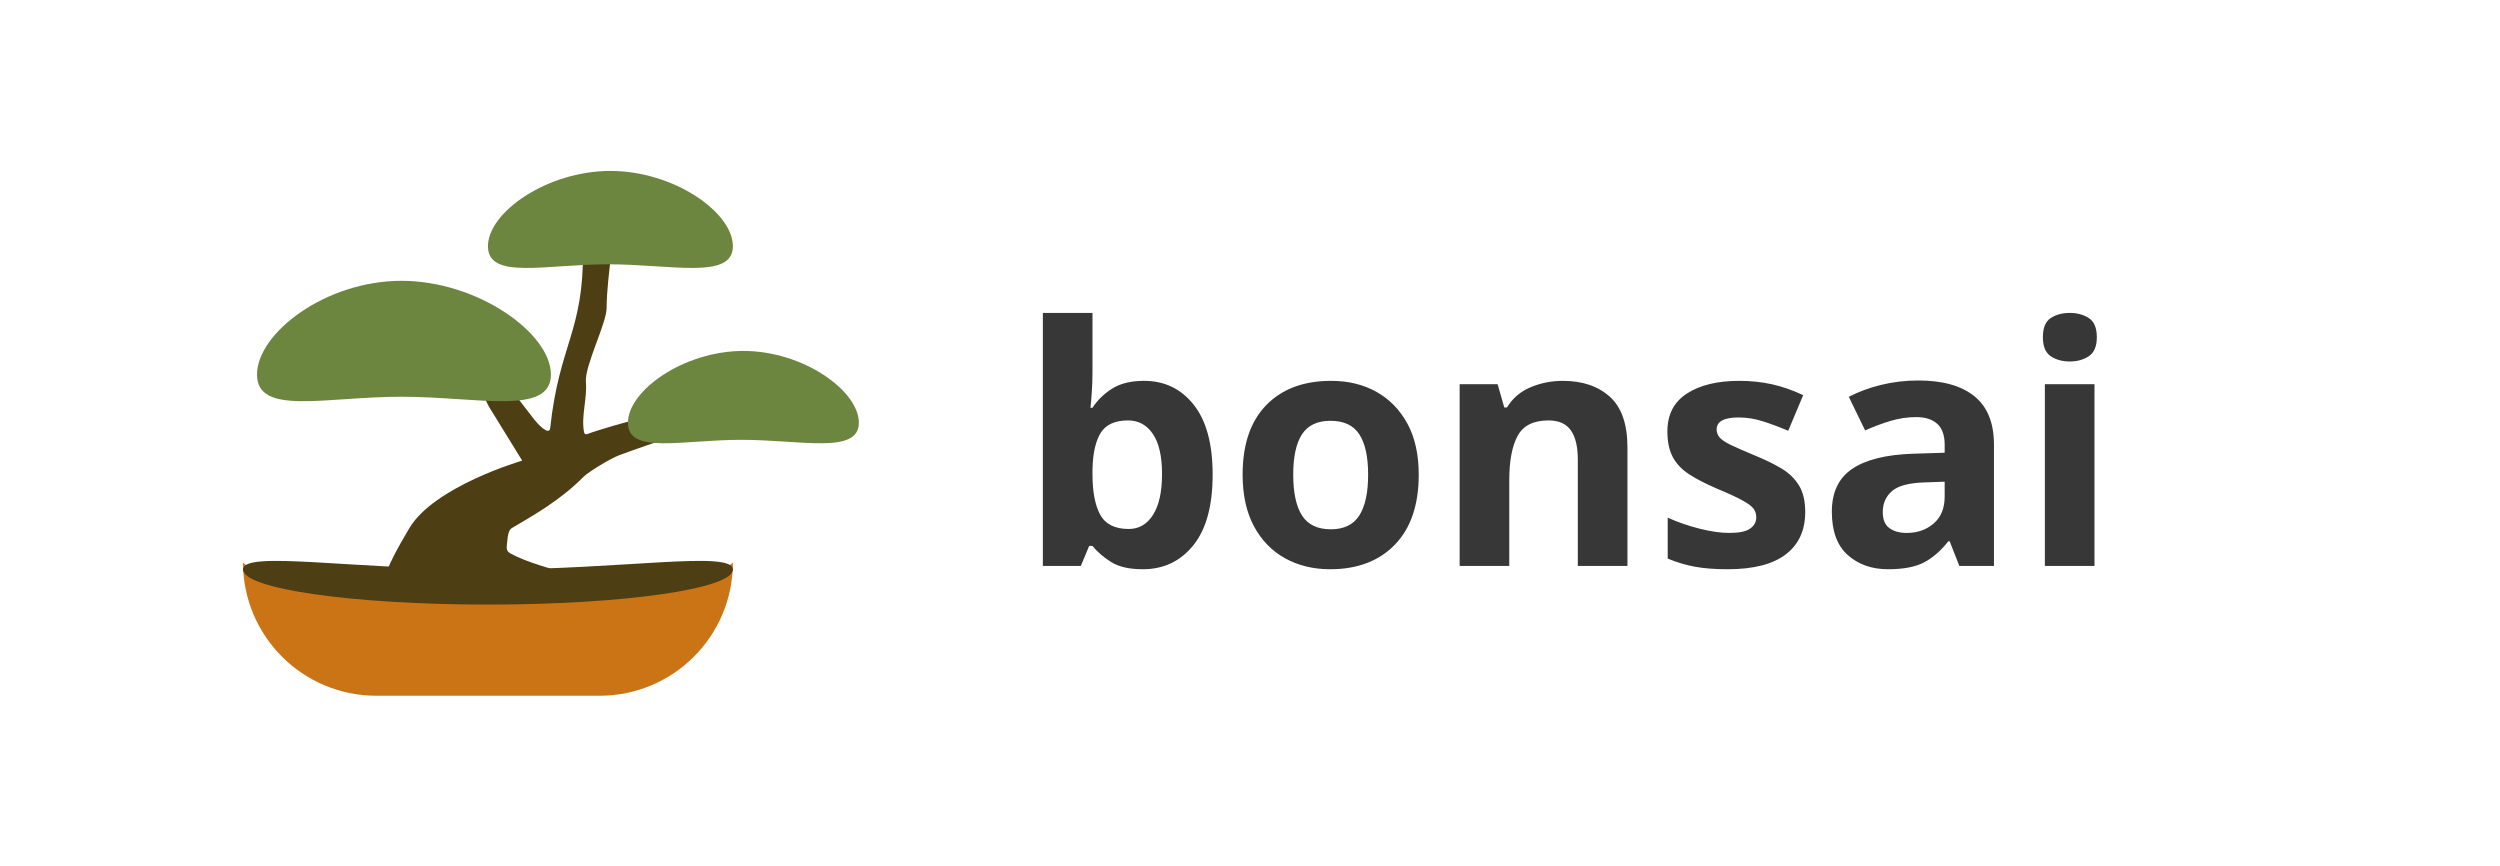
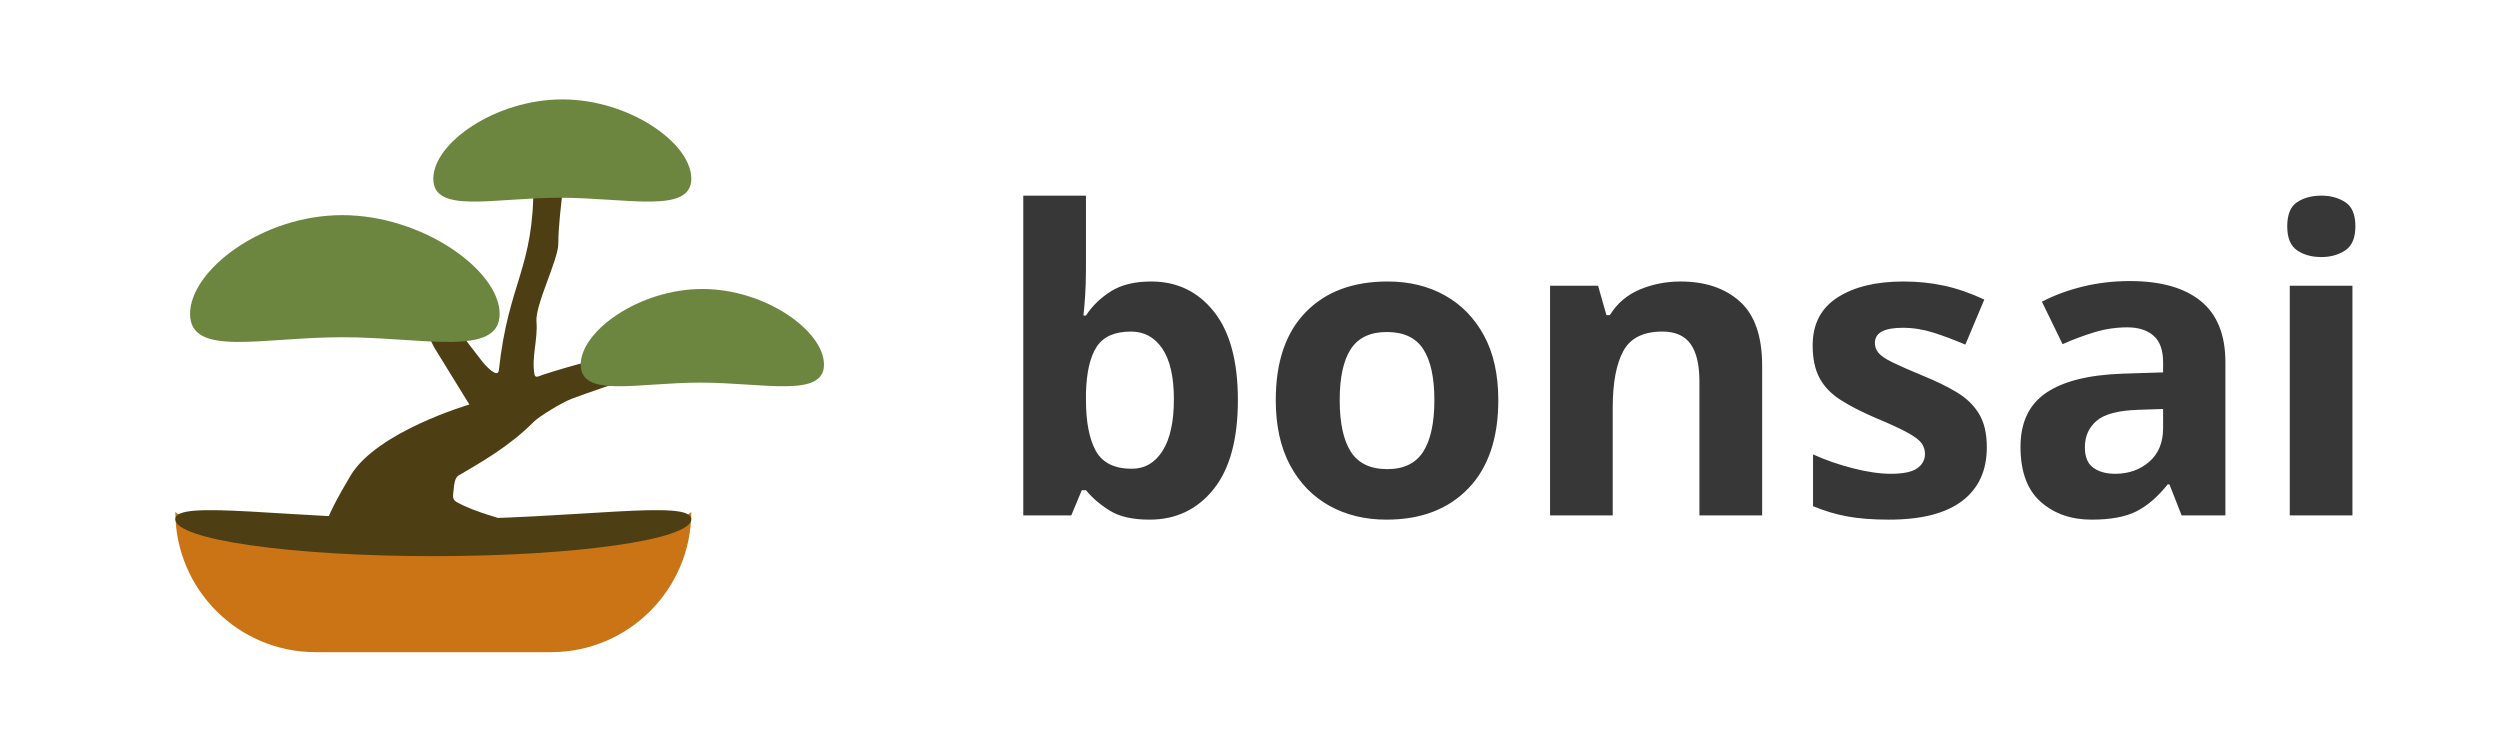
- <svg xmlns="http://www.w3.org/2000/svg" width="751px" height="260px" viewBox="0 0 751 260" version="1.1">
+ <svg xmlns="http://www.w3.org/2000/svg" width="713px" height="214px" viewBox="0 0 713 214" version="1.1">
  <defs />
  <g id="Artboard" stroke="none" stroke-width="1" fill="none" fill-rule="evenodd">
-     <g id="Group-2" transform="translate(73, 51)">
+     <g id="Group-2" transform="translate(50, 28)">
      <g id="Group">
        <path d="M83.862,87.371 C83.862,87.371 57.468,95.072 49.97,107.652 C42.471,120.231 38.913,128.507 45.52,128.507 C52.126,128.507 94.529,128.335 103.001,128.507 C103.427,128.515 106.931,126.389 96.831,121.499 C93.031,119.66 85.735,118.31 80.164,115.14 C78.782,114.353 79.283,112.991 79.401,111.415 C79.486,110.272 79.728,108.235 80.722,107.652 C87.527,103.653 95.364,99.222 102.294,92.233 C103.711,90.804 110.32,86.734 113.077,85.719 C124.208,81.621 135.522,77.944 147.024,75.022 C151.788,73.812 156.814,74.056 161.683,73.369 C162.653,73.232 159.681,73.645 158.741,73.367 L156.584,71.714 C154.305,71.04 151.908,70.618 149.53,70.644 C143.647,70.709 137.716,70.918 131.931,71.983 C122.773,73.67 113.718,76.001 104.864,78.87 C103.622,79.273 102.653,80.001 102.426,78.725 C101.551,73.81 103.44,68.734 103.001,63.762 C102.579,58.979 109.188,46.176 109.223,41.599 C109.308,30.36 112.36,19.095 111.054,7.931 C110.825,5.972 106.907,5.997 105.171,6.958 C103.535,7.864 103.631,10.388 103.308,12.219 C102.612,16.164 102.102,20.171 102.133,24.176 C102.322,48.759 95.016,52.265 92.282,77.544 C91.999,80.161 88.357,76.162 87.482,75.022 C81.764,67.573 75.914,60.213 70.53,52.523 C69.62,51.223 68.977,49.702 68.667,48.15 C68.15,45.567 68.555,42.863 68.079,40.273 C67.86,39.088 67.82,37.04 66.608,36.966 C63.013,36.749 59.719,39.705 56.12,39.549 C52.382,39.387 47.301,32.815 45.464,36.048 L43.012,36.909 C42.137,38.449 44.934,42.479 45.52,43.031 C49.736,47.004 54.627,50.233 58.828,54.222 C71.848,66.586 69.881,63.235 73.873,71.153 C80.532,81.965 83.862,87.371 83.862,87.371 Z" id="Path-2" fill="#4D3E13" />
        <path d="M109.746,28.395 C128.801,28.395 147.159,33.124 147.159,22.956 C147.159,12.788 129.425,0.351 110.369,0.351 C91.314,0.351 73.58,12.788 73.58,22.956 C73.58,33.124 90.69,28.395 109.746,28.395 Z" id="Oval-2" fill="#6C863F" />
        <path d="M47.604,68.178 C70.471,68.178 92.5,73.957 92.5,61.53 C92.5,49.102 70.471,33.356 47.604,33.356 C24.737,33.356 4.205,49.102 4.205,61.53 C4.205,73.957 24.737,68.178 47.604,68.178 Z" id="Oval-2" fill="#6C863F" />
        <path d="M149.725,81.123 C167.691,81.123 185,85.589 185,75.986 C185,66.382 168.279,54.422 150.312,54.422 C132.346,54.422 115.625,66.382 115.625,75.986 C115.625,85.589 131.758,81.123 149.725,81.123 Z" id="Oval-2" fill="#6C863F" />
        <path d="M-4.54747351e-13,117.973 C5.606,123.591 30.133,126.4 73.58,126.4 C117.027,126.4 141.553,123.591 147.159,117.973 L147.159,117.973 C147.159,140.079 129.239,158 107.132,158 L40.027,158 C17.921,158 -4.52040132e-13,140.079 -4.54747351e-13,117.973 Z" id="Rectangle-2" fill="#CB7416" />
        <path d="M73.58,130.613 C114.216,130.613 147.159,125.897 147.159,120.08 C147.159,114.263 114.216,120.08 73.58,120.08 C32.943,120.08 0,114.263 0,120.08 C0,125.897 32.943,130.613 73.58,130.613 Z" id="Oval" fill="#4D3E13" />
      </g>
-       <text id="bonsai" font-family="PTSerif-Bold, PT Serif" font-size="100" font-weight="bold" fill="#373737">
+       <text id="bonsai" font-family="PTSerif-Bold, PT Serif" font-size="120" font-weight="bold" fill="#373737">
        <tspan x="232.48" y="119">bonsai</tspan>
      </text>
    </g>
  </g>
</svg>
